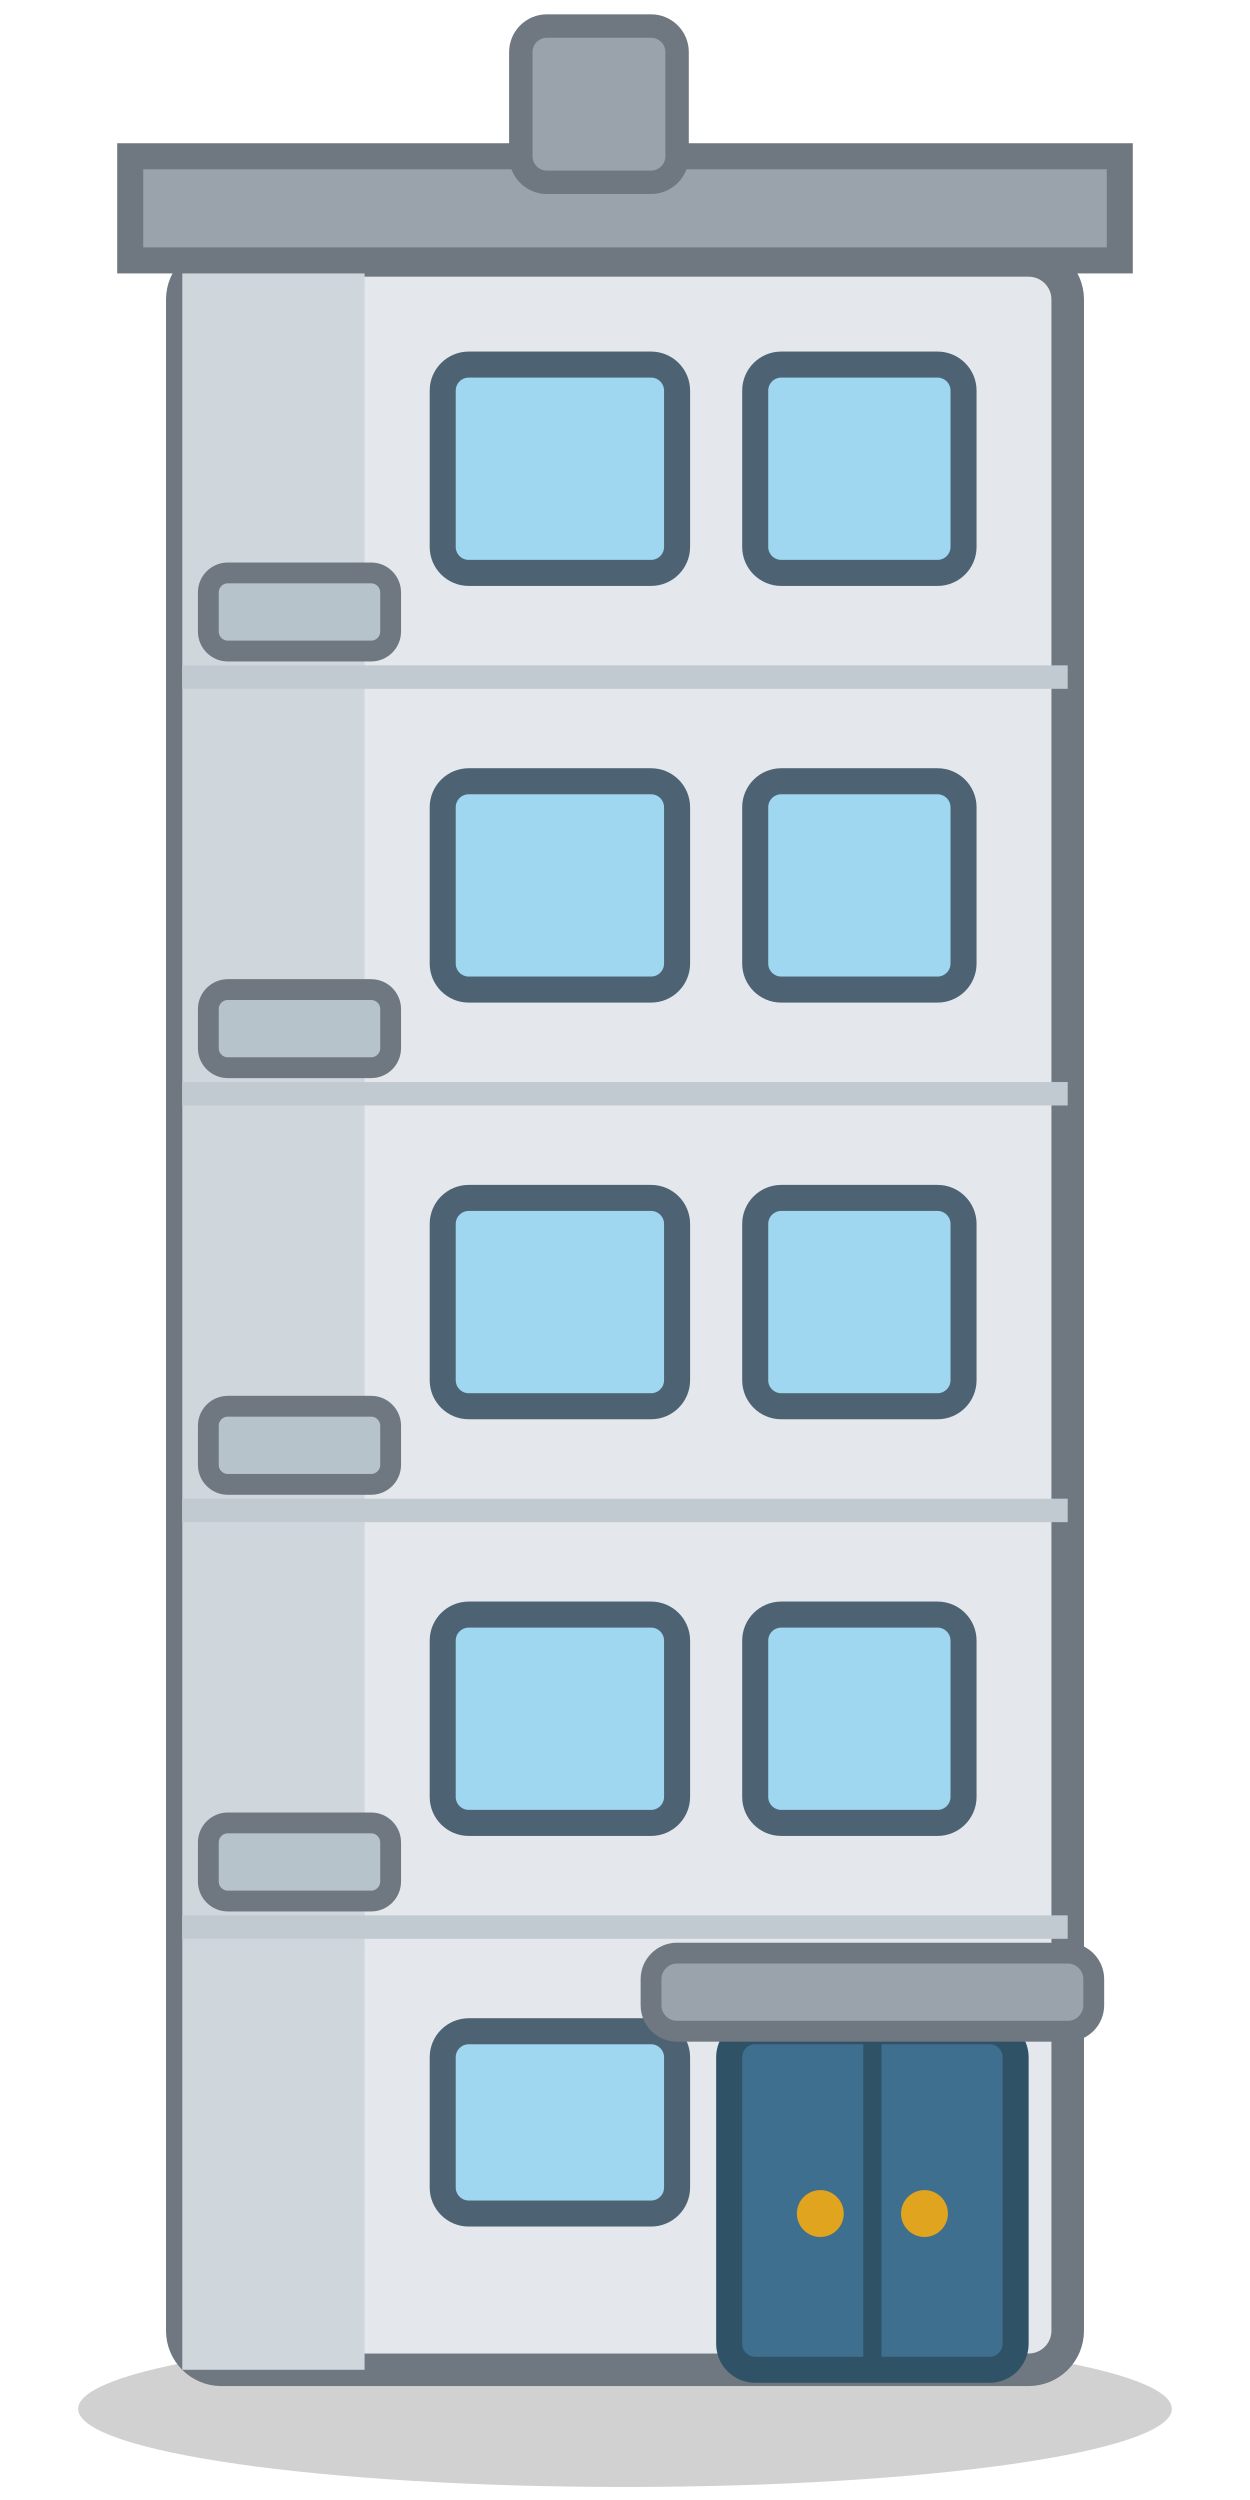
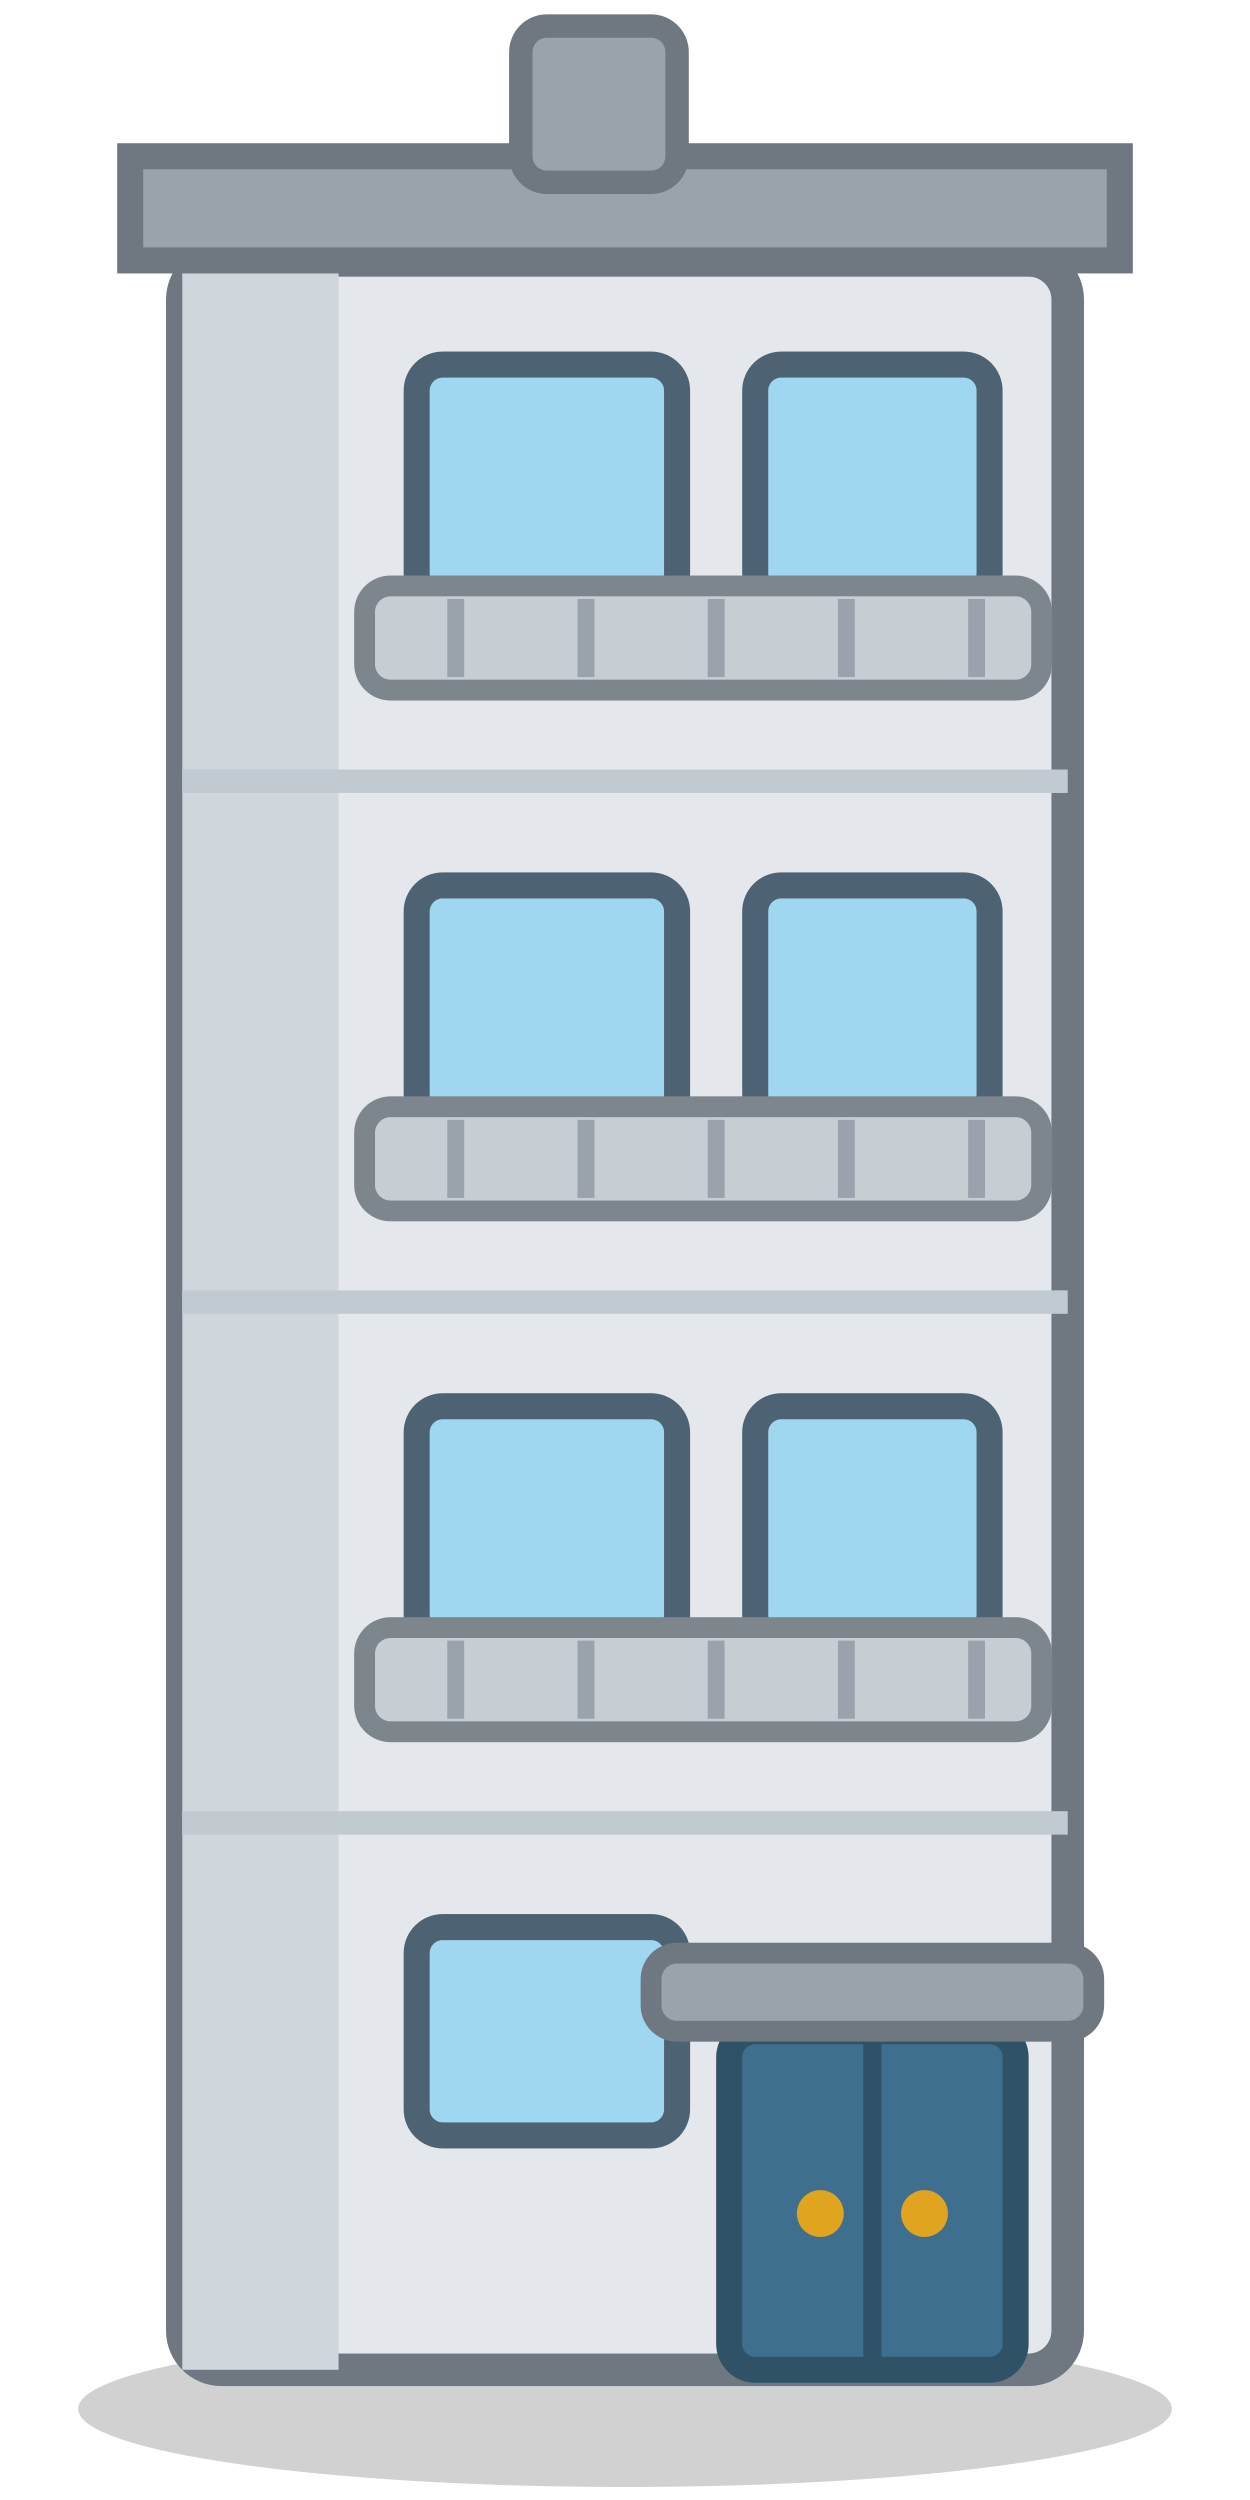
<svg xmlns="http://www.w3.org/2000/svg" viewBox="0 0 96 192" width="96" height="192">
  <ellipse cx="48" cy="185" rx="42" ry="6" fill="#000" opacity=".18" />
  <rect x="14" y="20" width="68" height="162" rx="3" fill="#e4e8ec" stroke="#6f7880" stroke-width="2.5" />
-   <rect x="14" y="20" width="14" height="162" fill="#cfd6dc" />
+   <rect x="14" y="20" width="12" height="162" fill="#cfd6dc" />
  <path d="M10 20h76v-8H10z" fill="#9aa3ab" stroke="#6f7880" stroke-width="2" />
  <rect x="40" y="2" width="12" height="12" rx="2" fill="#9aa3ab" stroke="#6f7880" stroke-width="1.8" />
  <g stroke="#c2cad1" stroke-width="1.8">
-     <path d="M14 52h68M14 84h68M14 116h68M14 148h68" />
+     <path d="M14 60h68M14 100h68M14 140h68" />
  </g>
  <g fill="#9fd6f0" stroke="#4d6373" stroke-width="2">
-     <rect x="34" y="28" width="18" height="16" rx="2" />
-     <rect x="58" y="28" width="16" height="16" rx="2" />
-     <rect x="34" y="60" width="18" height="16" rx="2" />
-     <rect x="58" y="60" width="16" height="16" rx="2" />
-     <rect x="34" y="92" width="18" height="16" rx="2" />
-     <rect x="58" y="92" width="16" height="16" rx="2" />
-     <rect x="34" y="124" width="18" height="16" rx="2" />
-     <rect x="58" y="124" width="16" height="16" rx="2" />
-     <rect x="34" y="156" width="18" height="14" rx="2" />
+     <rect x="32" y="28" width="20" height="18" rx="2" />
+     <rect x="58" y="28" width="18" height="18" rx="2" />
+     <rect x="32" y="68" width="20" height="18" rx="2" />
+     <rect x="58" y="68" width="18" height="18" rx="2" />
+     <rect x="32" y="108" width="20" height="18" rx="2" />
+     <rect x="58" y="108" width="18" height="18" rx="2" />
  </g>
-   <g fill="#b7c3cb" stroke="#6f7880" stroke-width="1.6">
-     <rect x="16" y="44" width="14" height="6" rx="1.5" />
-     <rect x="16" y="76" width="14" height="6" rx="1.5" />
-     <rect x="16" y="108" width="14" height="6" rx="1.5" />
-     <rect x="16" y="140" width="14" height="6" rx="1.5" />
+   <g fill="#c7ced3" stroke="#7d868d" stroke-width="1.6">
+     <rect x="28" y="45" width="52" height="8" rx="2" />
+     <rect x="28" y="85" width="52" height="8" rx="2" />
+     <rect x="28" y="125" width="52" height="8" rx="2" />
  </g>
+   <g stroke="#9aa3ab" stroke-width="1.3">
+     <path d="M35 46v6M45 46v6M55 46v6M65 46v6M75 46v6" />
+     <path d="M35 86v6M45 86v6M55 86v6M65 86v6M75 86v6" />
+     <path d="M35 126v6M45 126v6M55 126v6M65 126v6M75 126v6" />
+   </g>
+   <rect x="32" y="148" width="20" height="16" rx="2" fill="#9fd6f0" stroke="#4d6373" stroke-width="2" />
  <rect x="56" y="156" width="22" height="26" rx="2" fill="#3f6f8f" stroke="#2f5266" stroke-width="2" />
  <path d="M67 156v26" stroke="#2f5266" stroke-width="1.4" />
  <circle cx="63" cy="170" r="1.8" fill="#e0a41f" />
  <circle cx="71" cy="170" r="1.8" fill="#e0a41f" />
  <rect x="50" y="150" width="34" height="6" rx="2" fill="#9aa3ab" stroke="#6f7880" stroke-width="1.6" />
</svg>
